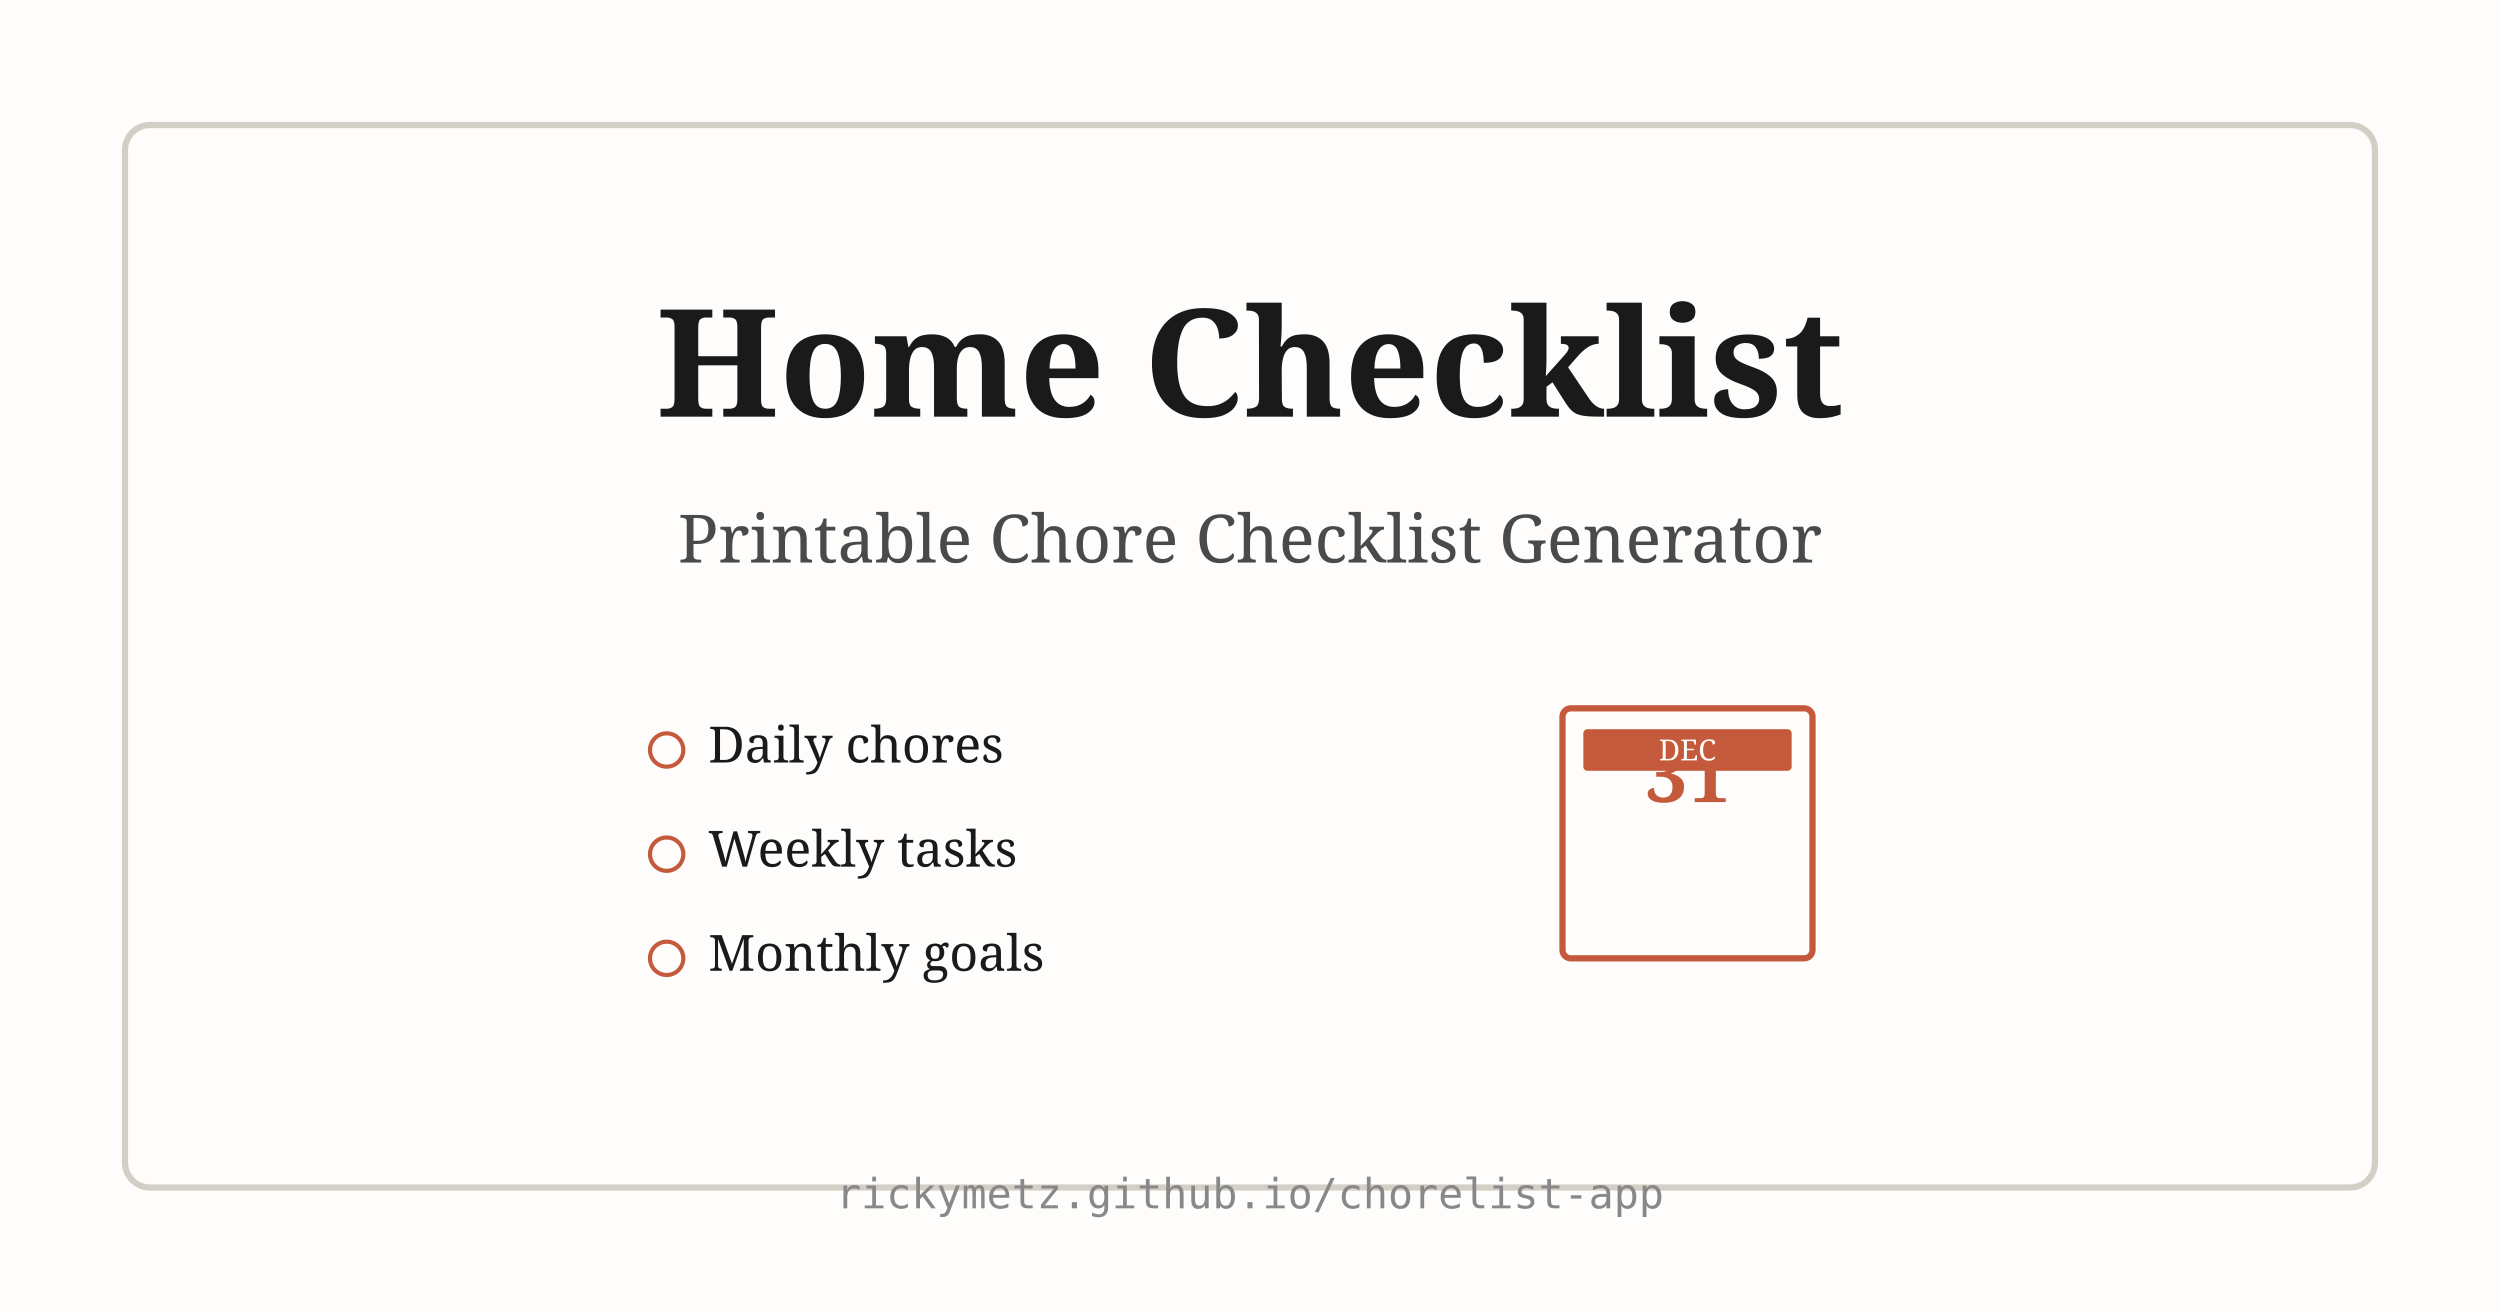
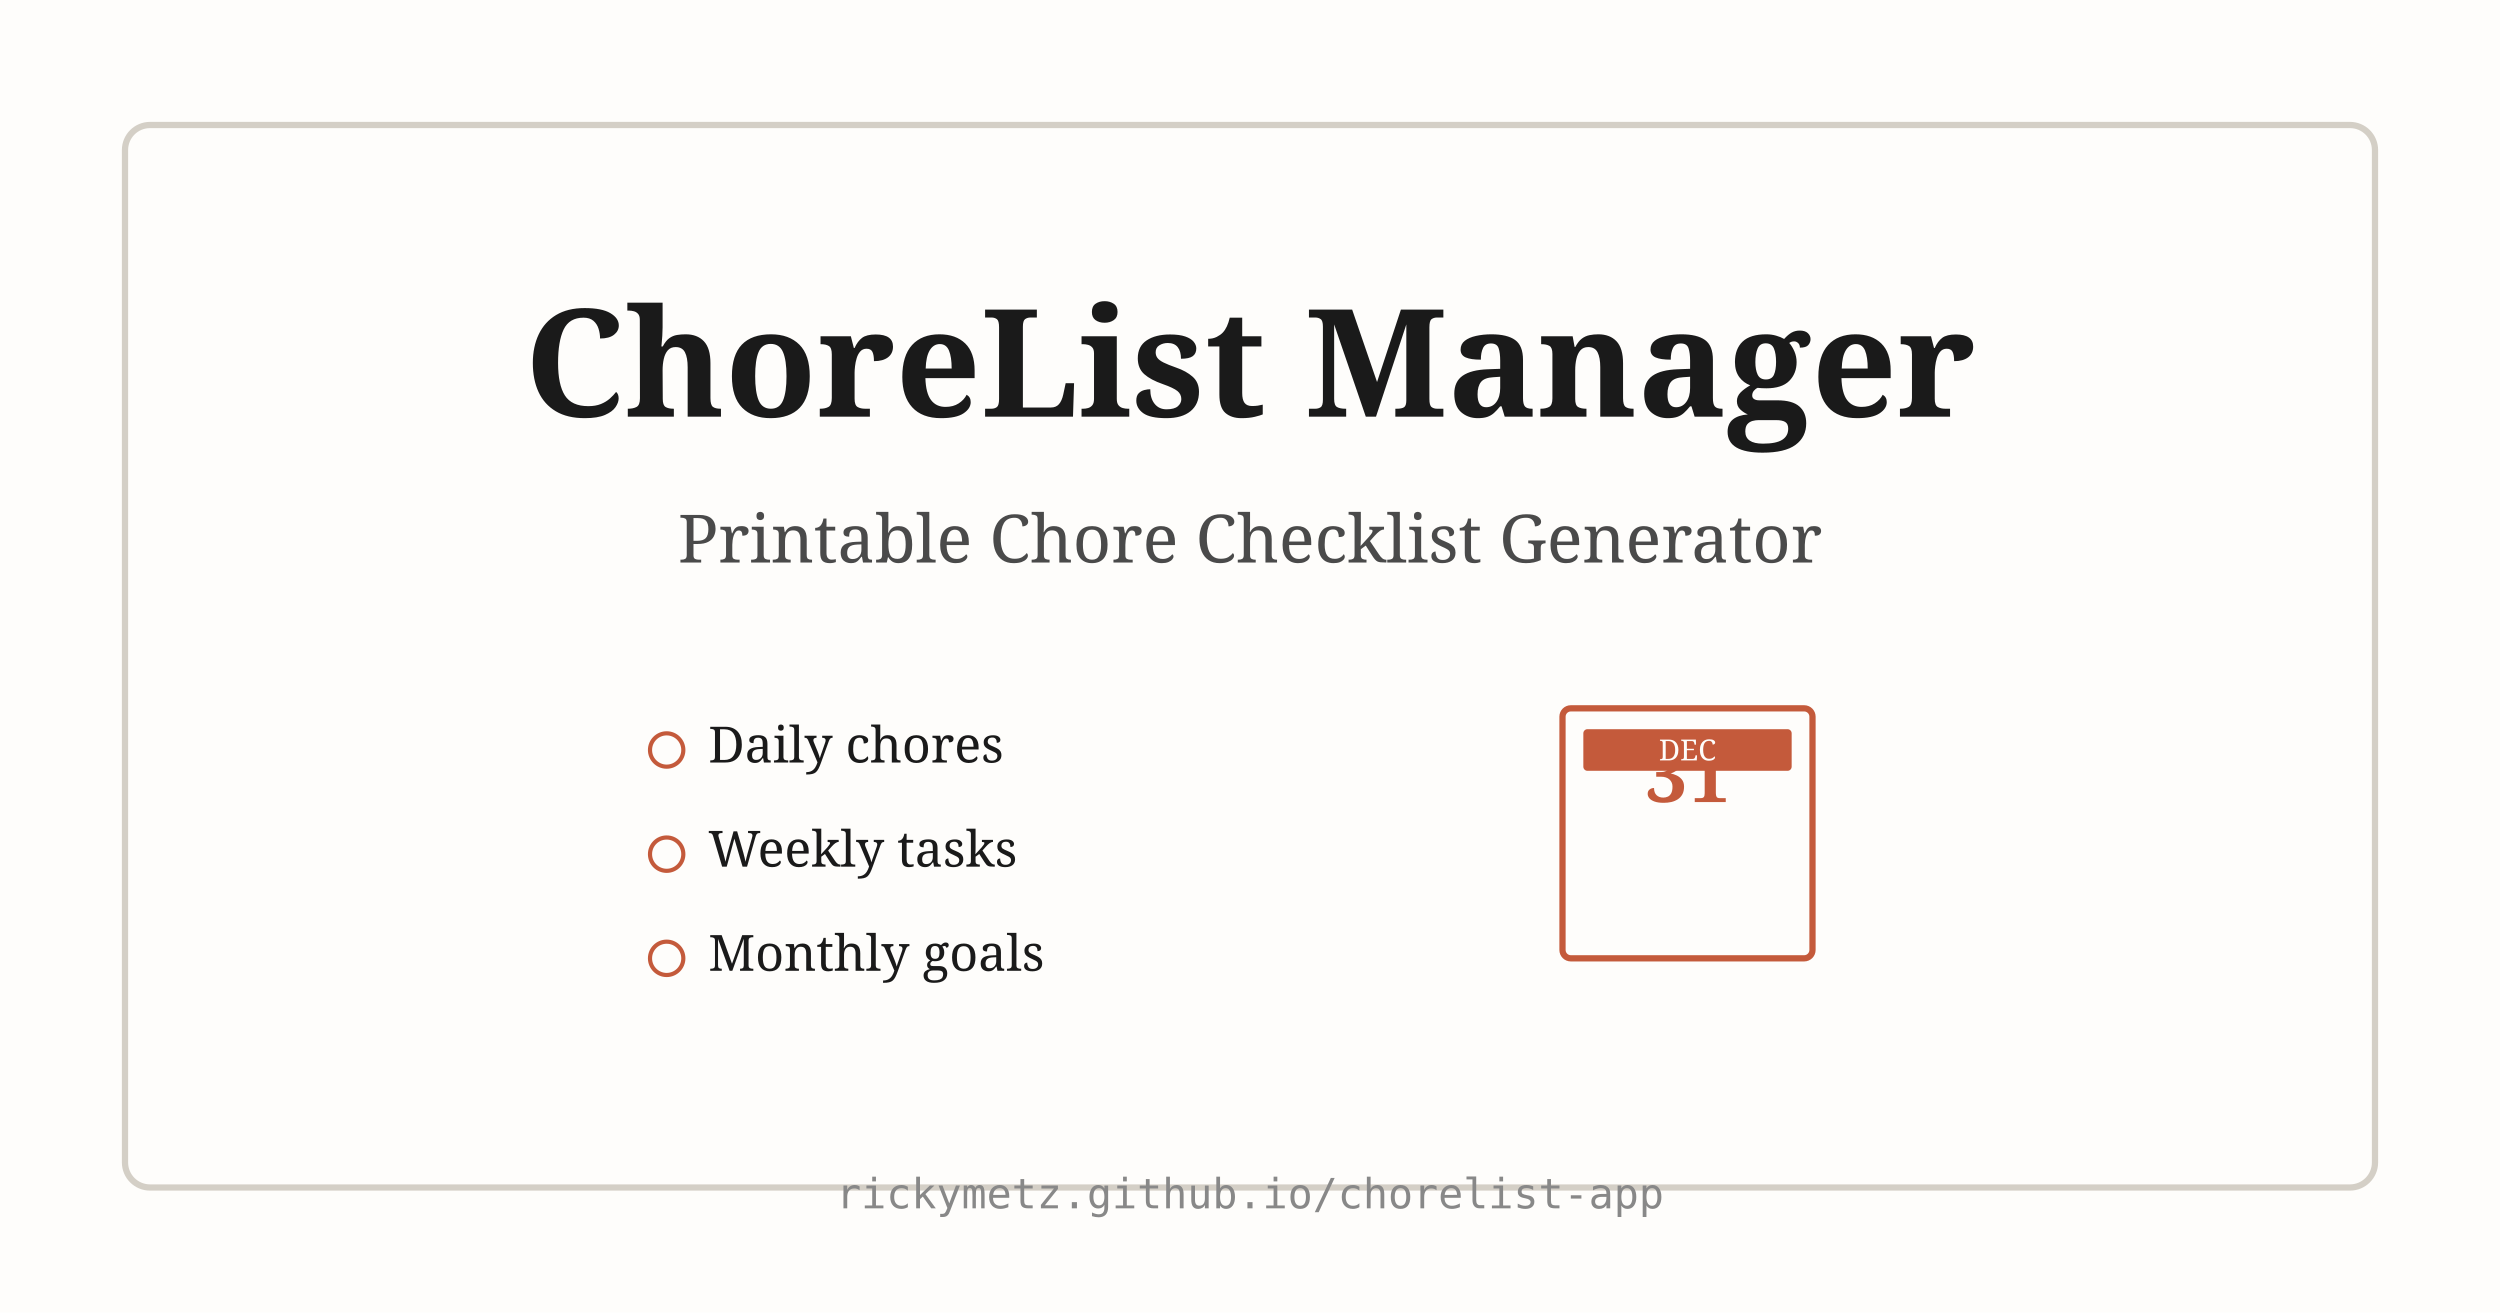
<svg xmlns="http://www.w3.org/2000/svg" width="1200" height="630" viewBox="0 0 1200 630">
  <rect width="1200" height="630" fill="#fefdfb" />
  <rect x="60" y="60" width="1080" height="510" fill="none" stroke="#d4cfc6" stroke-width="3" rx="12" />
-   <text x="600" y="200" font-family="Georgia, serif" font-size="72" font-weight="600" fill="#1a1a1a" text-anchor="middle">Home Checklist</text>
+   <text x="600" y="200" font-family="Georgia, serif" font-size="72" font-weight="600" fill="#1a1a1a" text-anchor="middle">ChoreList Manager</text>
  <text x="600" y="270" font-family="Georgia, serif" font-size="32" fill="#4a4a4a" text-anchor="middle">Printable Chore Checklist Generator</text>
  <g transform="translate(300, 340)">
    <g>
      <circle cx="20" cy="20" r="8" fill="none" stroke="#c45a3b" stroke-width="2" />
      <text x="40" y="26" font-family="Georgia, serif" font-size="24" fill="#1a1a1a">Daily chores</text>
    </g>
    <g transform="translate(0, 50)">
      <circle cx="20" cy="20" r="8" fill="none" stroke="#c45a3b" stroke-width="2" />
      <text x="40" y="26" font-family="Georgia, serif" font-size="24" fill="#1a1a1a">Weekly tasks</text>
    </g>
    <g transform="translate(0, 100)">
      <circle cx="20" cy="20" r="8" fill="none" stroke="#c45a3b" stroke-width="2" />
      <text x="40" y="26" font-family="Georgia, serif" font-size="24" fill="#1a1a1a">Monthly goals</text>
    </g>
  </g>
  <g transform="translate(750, 340)">
    <rect x="0" y="0" width="120" height="120" fill="none" stroke="#c45a3b" stroke-width="3" rx="4" />
    <text x="60" y="45" font-family="Georgia, serif" font-size="36" font-weight="600" fill="#c45a3b" text-anchor="middle">31</text>
    <rect x="10" y="10" width="100" height="20" fill="#c45a3b" rx="2" />
    <text x="60" y="25" font-family="Georgia, serif" font-size="14" fill="#fefdfb" text-anchor="middle">DEC</text>
  </g>
  <text x="600" y="580" font-family="monospace" font-size="20" fill="#888" text-anchor="middle">rickymetz.github.io/chorelist-app</text>
</svg>
